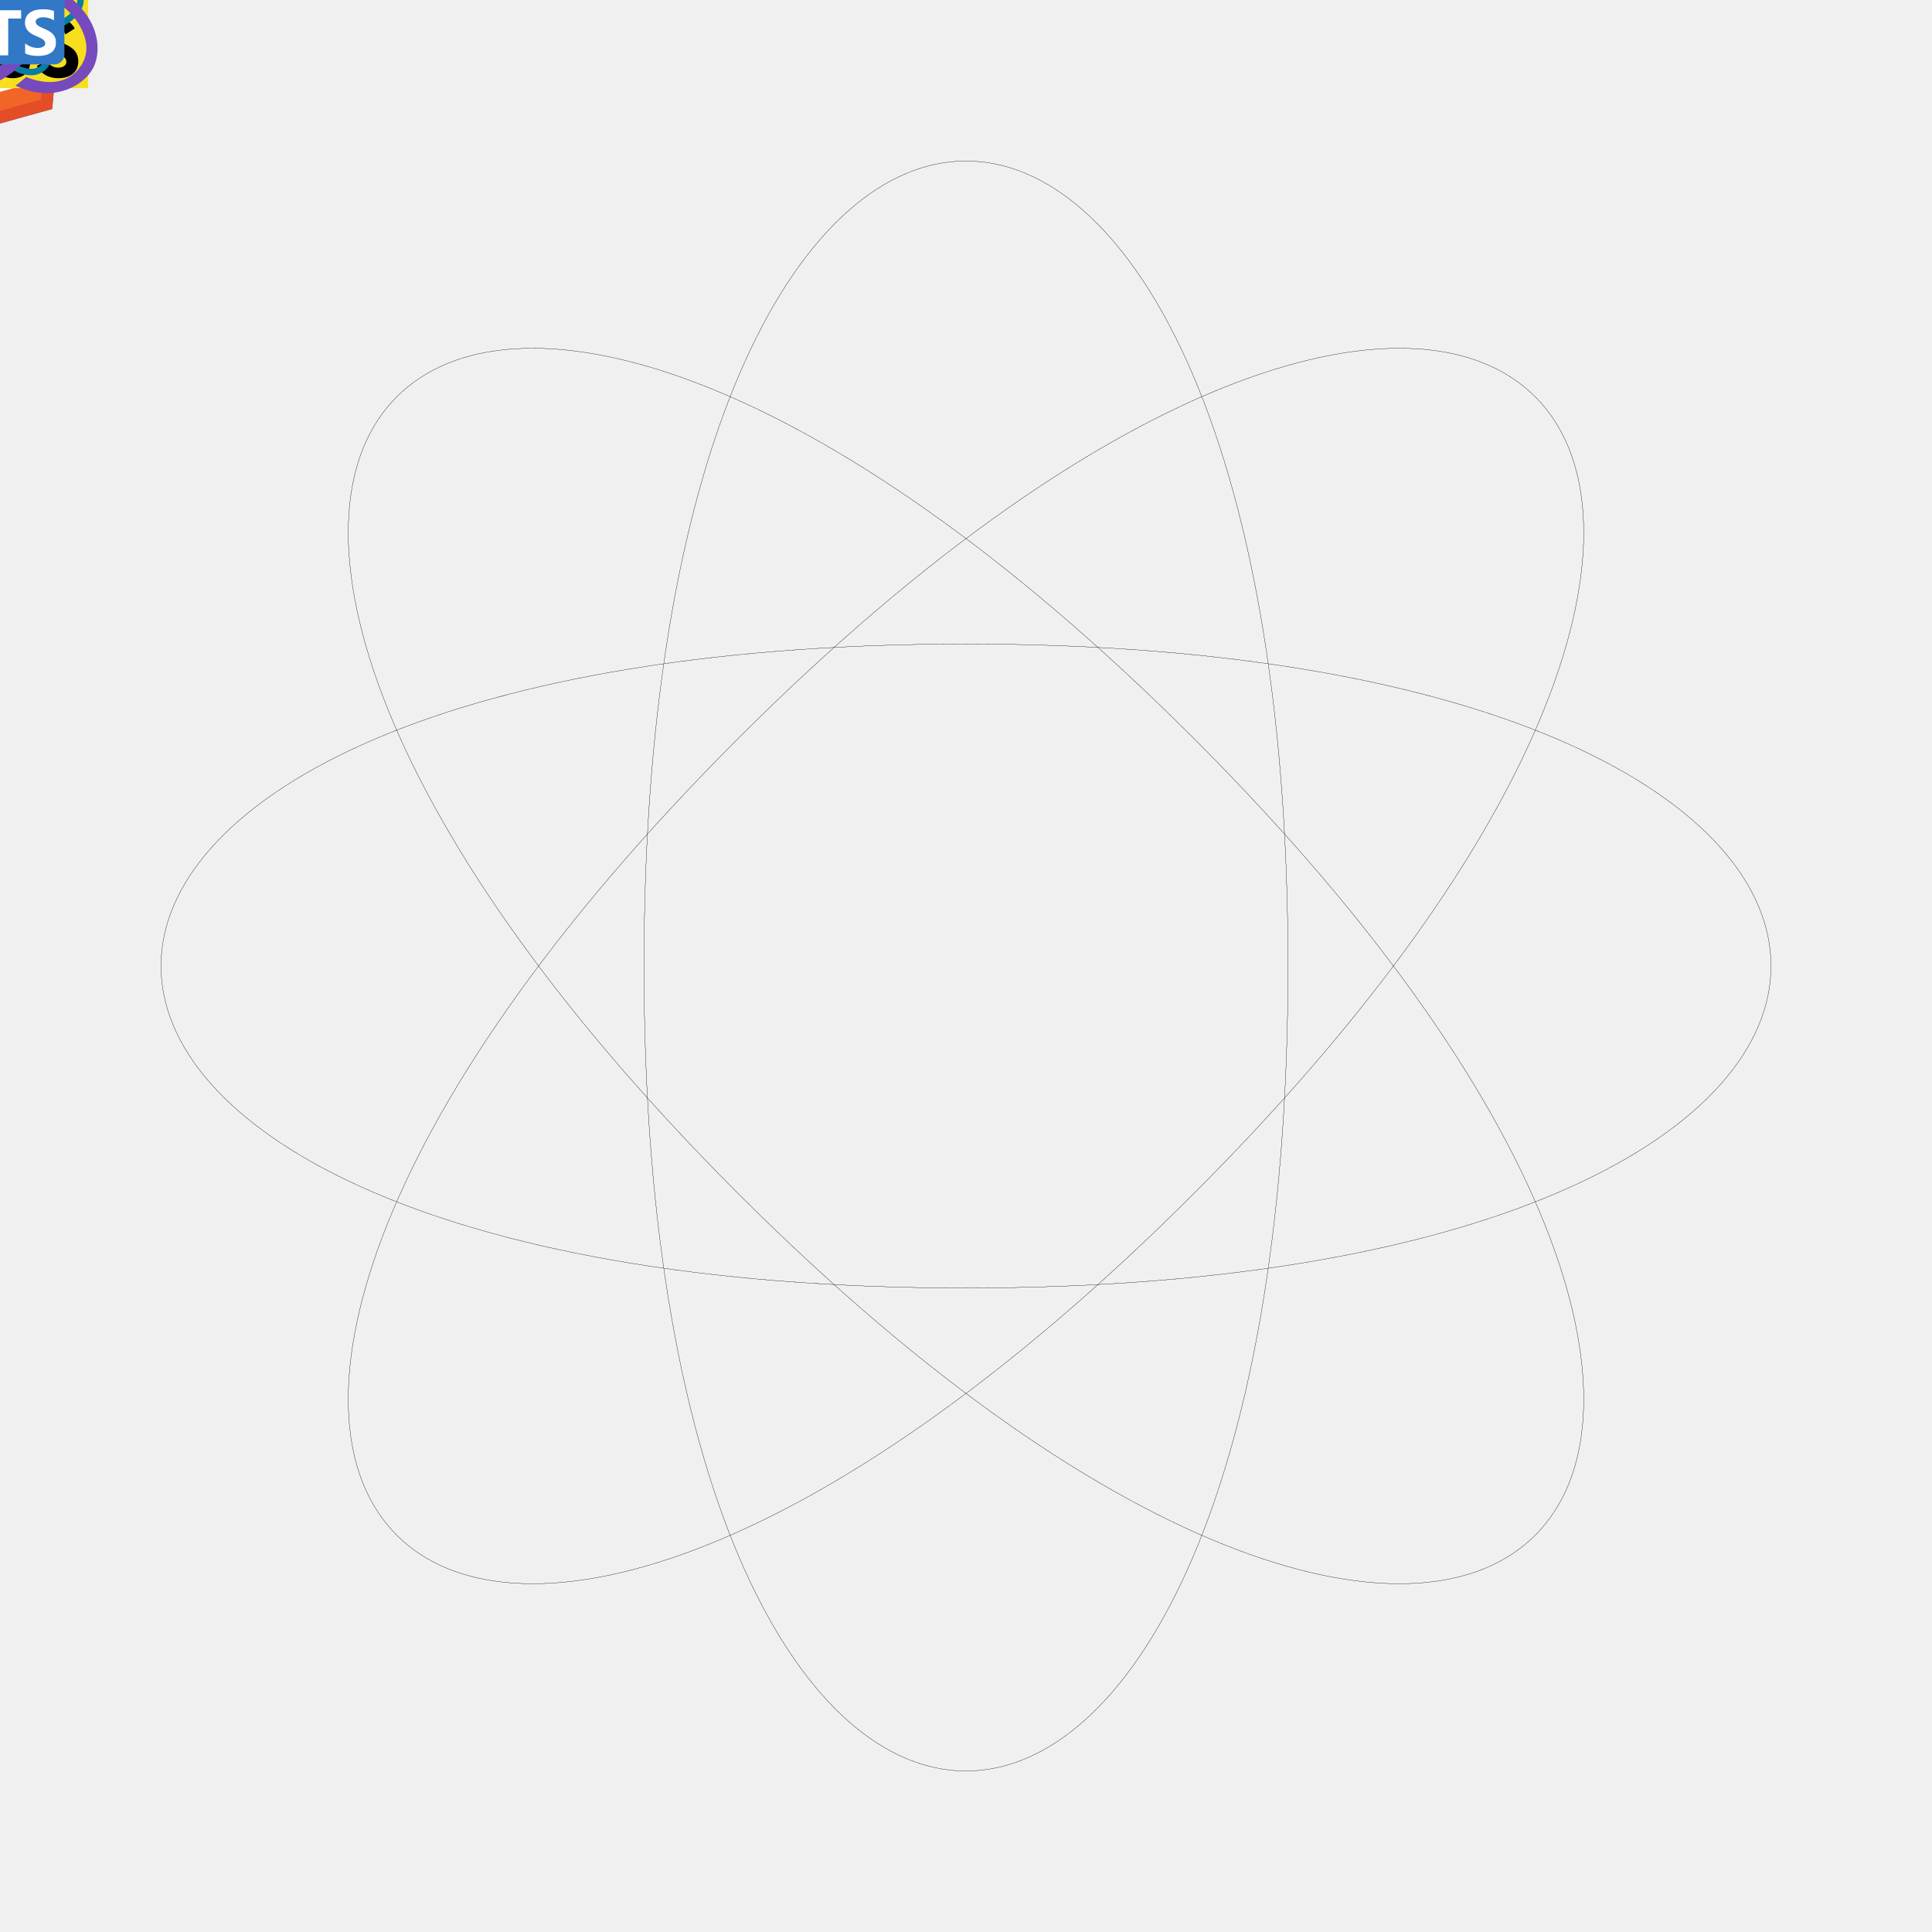
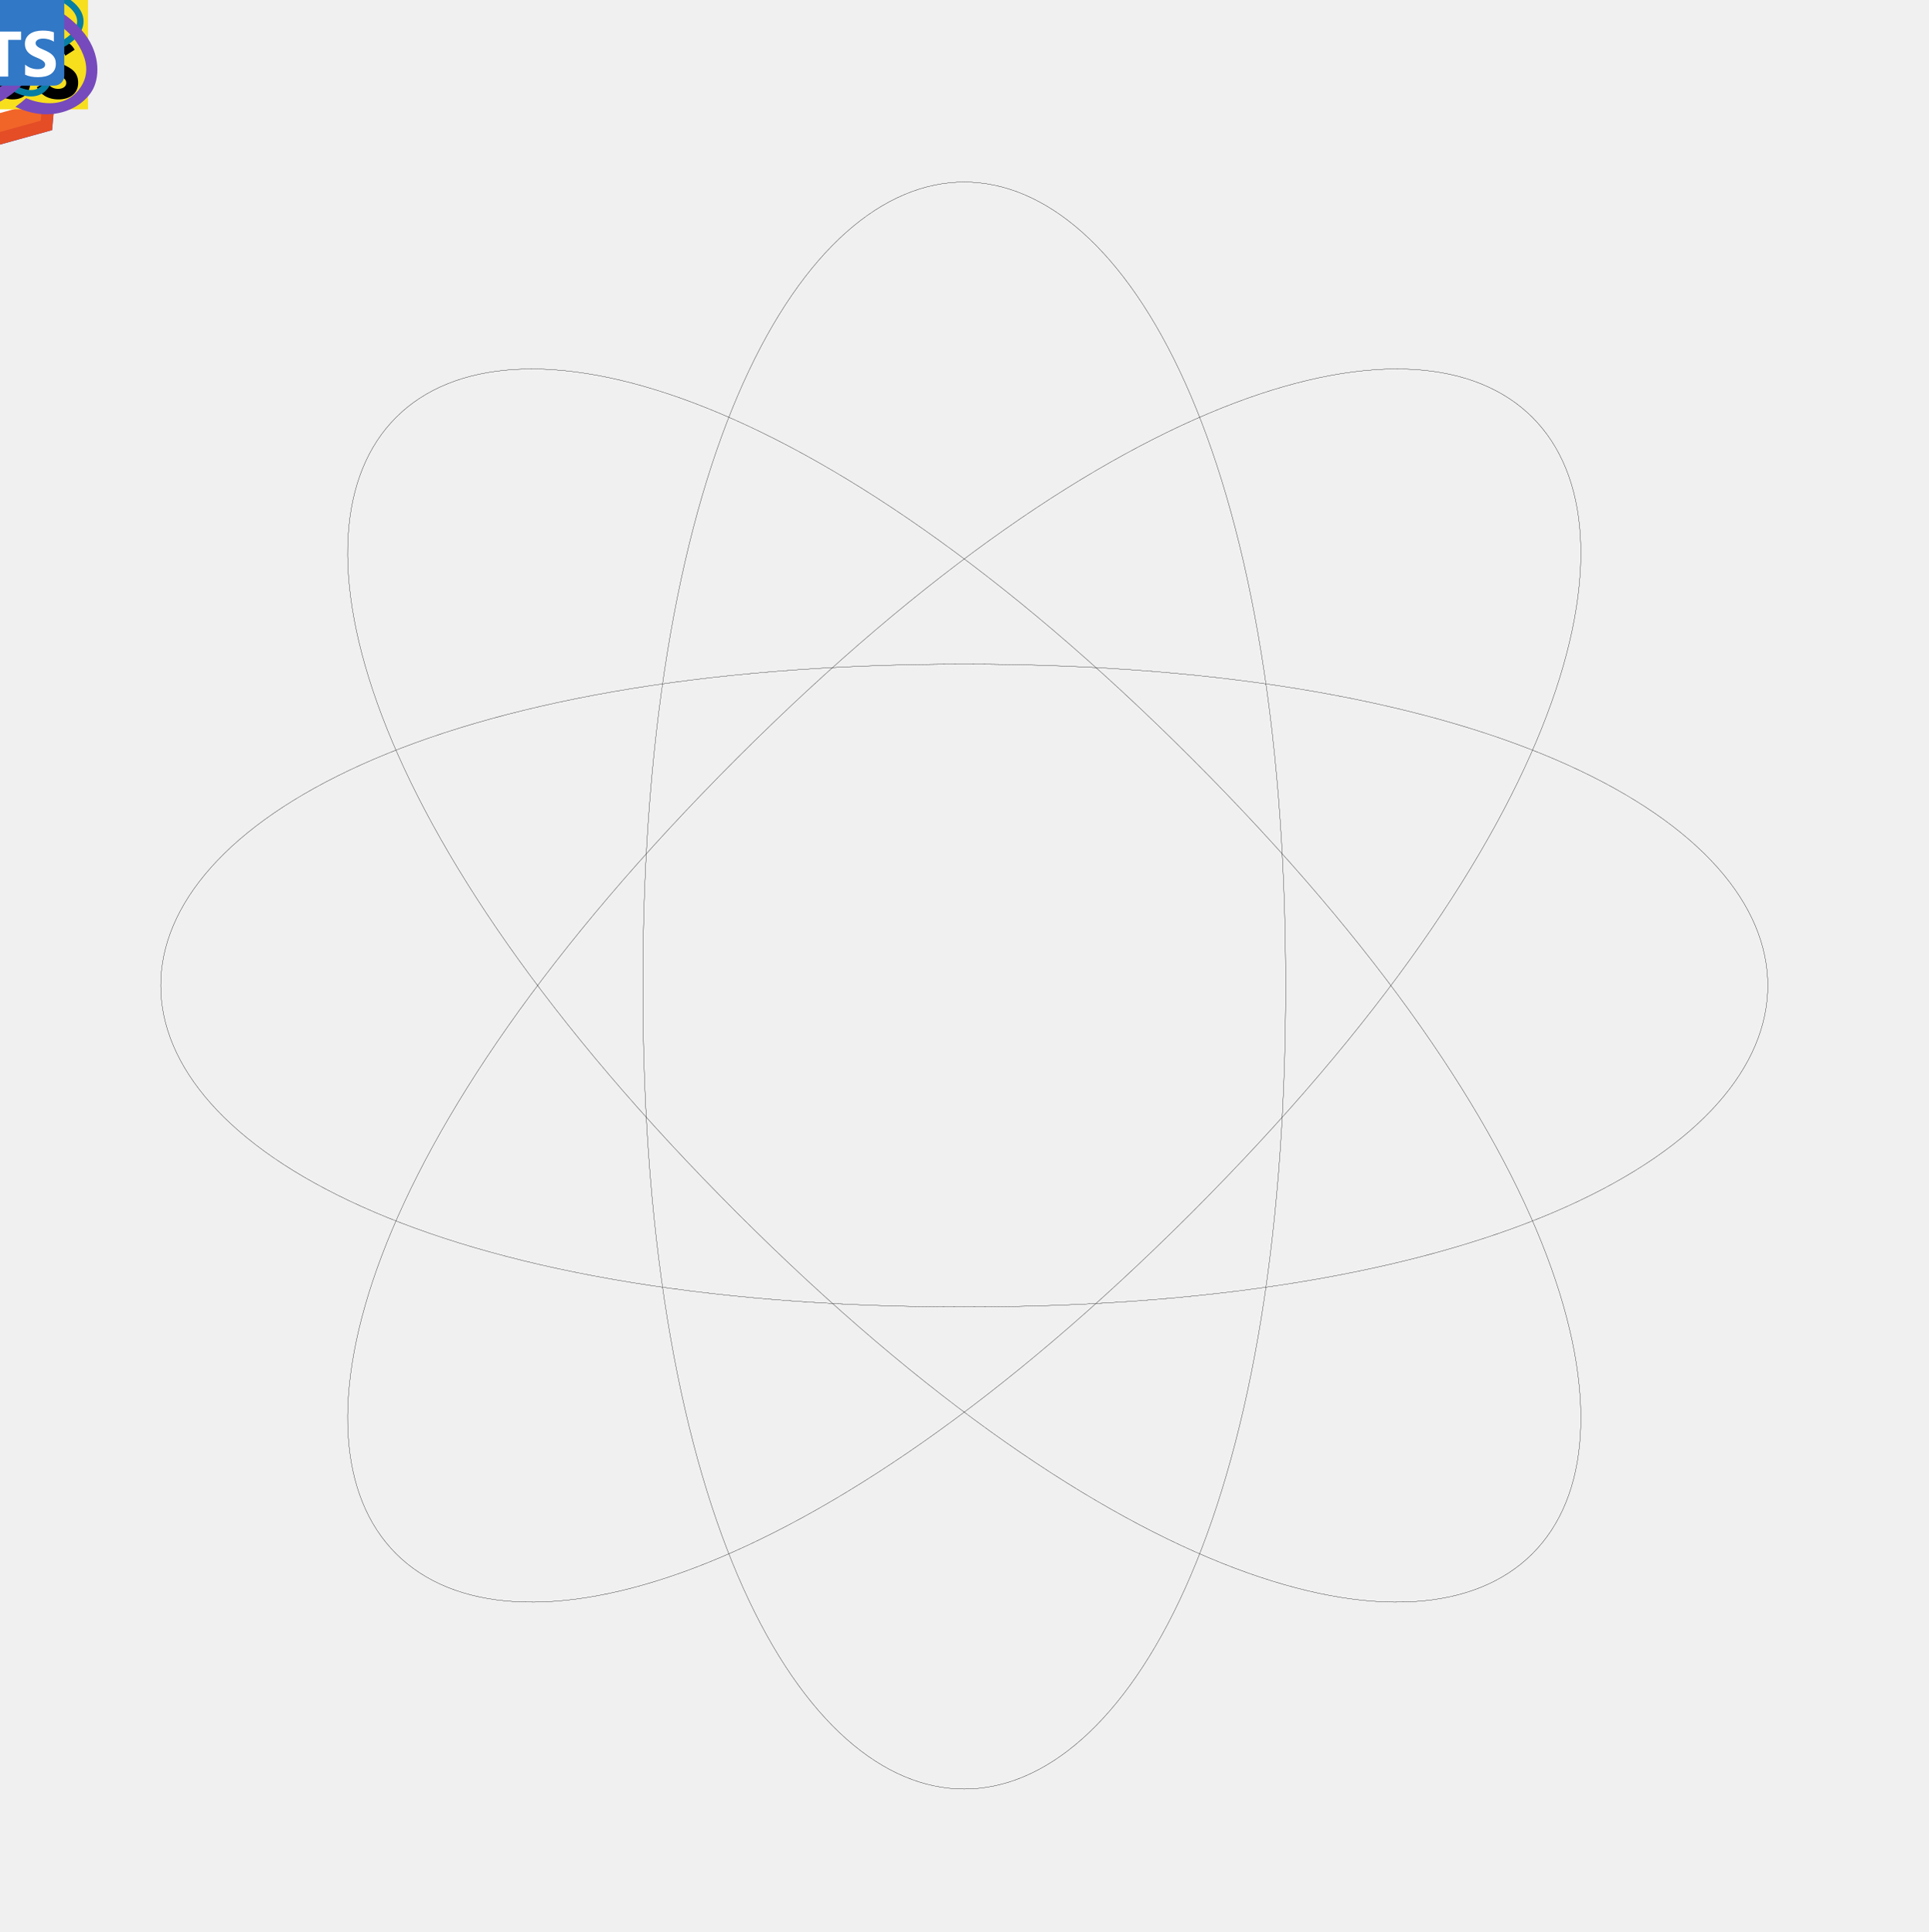
- <svg xmlns="http://www.w3.org/2000/svg" xmlns:xlink="http://www.w3.org/1999/xlink" width="600" height="600" viewBox="0 0 600 600" version="1.1" id="svg5" xml:space="preserve">
+ <svg xmlns="http://www.w3.org/2000/svg" xmlns:xlink="http://www.w3.org/1999/xlink" width="600" version="1.1" id="svg5" xml:space="preserve">
  <defs id="defs2" />
  <path id="ellipseH" d="M 300 200 C 633.333 200 633.333 400 300 400 C -33.333 400 -33.333 200 300 200 Z" style="fill:none;stroke:#000000;stroke-width:0.05" />
  <path id="ellipseOppositeH" d="M 300 400 C -33.333 400 -33.333 200 300 200 C 633.333 200 633.333 400 300 400 Z" style="fill:none;stroke:#000000;stroke-width:0.05" />
  <path id="ellipsePiOver2" d="M 400 300 C 400 633.333 200 633.333 200 300 C 200 -33.333 400 -33.333 400 300 Z" style="fill:none;stroke:#000000;stroke-width:0.05" />
  <path id="ellipseOppositePiOver2" d="M 200 300 C 200 -33.333 400 -33.333 400 300 C 400 633.333 200 633.333 200 300 Z" style="fill:none;stroke:#000000;stroke-width:0.05" />
  <path id="ellipsePiOver4" d="M 370.711 229.289 C 606.413 464.992 464.992 606.413 229.289 370.711 C -6.413 135.008 135.008 -6.413 370.711 229.289 Z" style="fill:none;stroke:#000000;stroke-width:0.05" />
  <path id="ellipseOppositePiOver4" d="M 229.289 370.711 C -6.413 135.008 135.008 -6.413 370.711 229.289 C 606.413 464.992 464.992 606.413 229.289 370.711 Z" style="fill:none;stroke:#000000;stroke-width:0.05" />
  <path id="ellipse3PiOver4" d="M 370.711 370.711 C 135.008 606.413 -6.413 464.992 229.289 229.289 C 464.992 -6.413 606.413 135.008 370.711 370.711 Z" style="fill:none;stroke:#000000;stroke-width:0.05" />
  <path id="ellipseOpposite3PiOver4" d="M 229.289 229.289 C 464.992 -6.413 606.413 135.008 370.711 370.711 C 135.008 606.413 -6.413 464.992 229.289 229.289 Z" style="fill:none;stroke:#000000;stroke-width:0.05" />
  <g id="CSS">
    <g id="CSS3" transform="matrix(0.125,0,0,0.125,-25,-25)">
      <path id="polygon2989" style="fill:#264de4" d="M 329.688,470.819 181.145,512 33.011,470.877 0,100.62 h 362.734 z" />
      <path id="polygon2991" style="fill:#2965f1" d="m 301.397,447.246 28.24,-316.352 h -148.27 v 349.629 z" />
      <path id="polygon2993" style="fill:#ebebeb" d="m 67.498,176.305 4.129,45.412 h 109.74 v -45.412 h -0.156 z m 8.18,91.912 4.068,45.41 h 101.621 V 268.217 Z m 6.098,68.115 6.363,71.303 93.02,25.822 0.209,-0.059 v -47.246 l -0.199,0.053 -50.574,-13.654 -3.232,-36.219 h -24.576 z" />
      <path id="path2999" d="m 85.367,0 v 69 h 55 V 46 h -32 V 23 h 32 V 0 Z m 66,0 v 45 h 32 v 4 h -32 v 21 h 55 V 24 h -32 v -4 h 32 V 0 Z m 66,0 v 45 h 32 v 4 h -32 v 21 h 55 V 24 h -32 v -4 h 32 V 0 Z" />
      <path id="polygon3005" style="display:inline;fill:#ffffff" d="m 231.857,372.521 -50.647,13.67 v 47.244 l 93.094,-25.801 0.683,-7.672 10.671,-119.551 1.108,-12.194 8.198,-91.912 H 181.21 v 45.411 h 63.988 l -4.132,46.501 H 181.21 v 45.41 h 55.918 z" />
    </g>
    <animateTransform attributeName="transform" type="scale" values="0.25; 1; 0.25;" dur="20s" repeatDur="indefinite" />
    <animateMotion begin="0s" dur="20s" rotate="0" repeatCount="indefinite" additive="sum">
      <mpath xlink:href="#ellipseH" />
    </animateMotion>
  </g>
  <g id="HTML">
    <g id="HTML5" transform="matrix(0.125,0,0,0.125,-25,-25)">
      <path id="polygon19" style="fill:#e44d26" d="M 362.734,100.62 329.688,470.819 181.145,512 33.011,470.877 0,100.62 Z" />
      <path id="polygon21" style="fill:#f16529" d="m 329.637,130.894 h -148.27 v 349.629 l 120.03,-33.277 z" />
      <path id="polygon23" d="m 67.498,176.305 1.088,12.184 11.16,125.139 h 101.621 V 268.217 h -60.09 l -4.15,-46.5 h 64.24 v -45.412 h -0.156 z m 14.277,160.027 6.363,71.303 93.02,25.822 0.209,-0.059 v -47.246 l -0.199,0.053 -50.574,-13.654 -3.232,-36.219 h -24.576 z" style="fill:#ebebeb;fill-opacity:1" />
      <path id="path27" d="M 33.75,0 V 69.045 H 56.826 V 45.924 H 77.938 v 23.121 h 23.076 V 0 H 77.936 V 22.801 H 56.826 V 0 Z m 77.295,0 v 22.896 h 20.316 v 46.148 h 23.078 V 22.896 h 20.326 V 0 Z m 73.834,0 v 69.045 h 22.578 V 34.822 l 15.889,24.549 h 0.396 l 15.877,-24.549 v 34.223 h 22.982 V 0 H 238.529 L 223.742,24.26 208.941,0 Z m 89.209,0 v 69.045 h 55.535 V 46.223 H 297.172 V 0 Z" />
      <path id="polygon35" d="m 181.211,176.305 v 28.205 17.096 0.111 h 109.541 0.146 l 0.91,-10.207 2.07,-23.021 1.086,-12.184 z m 0,91.912 v 45.41 h 55.918 l -5.271,58.895 -50.646,13.67 v 47.244 l 93.094,-25.801 0.682,-7.672 10.672,-119.553 1.107,-12.193 H 274.529 Z" style="fill:#ffffff;fill-opacity:1" />
    </g>
    <animateTransform attributeName="transform" type="scale" values="1; 0.25; 1;" dur="20s" repeatDur="indefinite" />
    <animateMotion begin="0s" dur="20s" rotate="0" repeatCount="indefinite" additive="sum">
      <mpath xlink:href="#ellipseOppositeH" />
    </animateMotion>
  </g>
  <g id="AnimatedVue" fill="none" fill-rule="nonzero">
    <g id="Vue" transform="matrix(0.25,0,0,0.25,-25,-25)">
      <path d="M 75.491,0 98.16,39.264 120.829,0 H 196.32 L 98.16,170.02 0,0 Z" fill="#41b883" id="path1285" />
      <path d="M 75.491,0 98.16,39.264 120.829,0 h 36.227 L 98.16,102.01 39.264,0 Z" fill="#34495e" id="path1289" />
    </g>
    <animateTransform attributeName="transform" type="scale" values="0.25; 1; 0.25;" dur="20s" repeatDur="indefinite" />
    <animateMotion begin="0s" dur="20s" rotate="0" repeatCount="indefinite" additive="sum">
      <mpath xlink:href="#ellipsePiOver4" />
    </animateMotion>
  </g>
  <g id="AnimatedNUXT" fill="none" fill-rule="nonzero">
    <g id="NUXT" transform="matrix(0.125,0,0,0.125,-25,-25)">
      <path fill="#00C58E" d="M227.921 82.074l-13.689 23.704-46.815-81.086L23.704 273.58h97.304c0 13.091 10.613 23.704 23.704 23.704H23.704c-8.468 0-16.291-4.52-20.525-11.854-4.233-7.334-4.233-16.368.001-23.702L146.894 12.84c4.234-7.334 12.06-11.853 20.528-11.853 8.469 0 16.294 4.518 20.528 11.853l39.97 69.235z" />
      <path fill="#2F495E" d="M331.664 261.728l-90.054-155.951-13.689-23.704-13.689 23.704-90.044 155.951c-4.234 7.333-4.234 16.368-.001 23.702 4.233 7.334 12.057 11.854 20.525 11.854h166.4c8.469 0 16.296-4.515 20.532-11.85 4.236-7.334 4.236-16.371.001-23.706h.02zM144.711 273.58L227.921 129.481l83.19 144.099h-166.4z" />
      <path fill="#108775" d="M396.049 285.432c-4.233 7.333-12.057 11.852-20.523 11.852H311.111c13.091 0 23.704-10.613 23.704-23.704h40.662L260.099 73.748l-18.489 32.03-13.689-23.704L239.575 61.896c4.234-7.334 12.06-11.853 20.528-11.853 8.469 0 16.294 4.518 20.528 11.853l115.417 199.832c4.234 7.334 4.234 16.37 0 23.704z" />
    </g>
    <animateTransform attributeName="transform" type="scale" values="1; 0.25; 1;" dur="20s" repeatDur="indefinite" />
    <animateMotion begin="0s" dur="20s" rotate="0" repeatCount="indefinite" additive="sum">
      <mpath xlink:href="#ellipse3PiOver4" />
    </animateMotion>
  </g>
  <g id="AnimatedJS" fill="none" fill-rule="nonzero">
    <g id="JS" transform="matrix(0.0625,0,0,0.0625,-12,-12)">
      <path id="rect1821" style="fill:#f7df1e" d="M 0,0 H 630 V 630 H 0 Z" />
      <path id="path1823" style="fill:#000;" d="M 423.2,492.19 C 435.89,512.91 452.4,528.14 481.6,528.14 506.13,528.14 521.8,515.88 521.8,498.94 521.8,478.64 505.7,471.45 478.7,459.64 L 463.9,453.29 C 421.18,435.09 392.8,412.29 392.8,364.09 392.8,319.69 426.63,285.89 479.5,285.89 517.14,285.89 544.2,298.99 563.7,333.29 L 517.6,362.89 C 507.45,344.69 496.5,337.52 479.5,337.52 462.16,337.52 451.17,348.52 451.17,362.89 451.17,380.65 462.17,387.84 487.57,398.84 L 502.37,405.18 C 552.67,426.75 581.07,448.74 581.07,498.18 581.07,551.48 539.2,580.68 482.97,580.68 427.99,580.68 392.47,554.48 375.09,520.14 Z M 214.07,497.32 C 223.37,513.82 231.83,527.77 252.17,527.77 271.62,527.77 283.89,520.16 283.89,490.57 V 289.27 H 343.09 V 491.37 C 343.09,552.67 307.15,580.57 254.69,580.57 207.29,580.57 179.84,556.04 165.88,526.495 Z" />
    </g>
    <animateTransform attributeName="transform" type="scale" values="1; 0.25; 1;" dur="20s" repeatDur="indefinite" />
    <animateMotion begin="0s" dur="20s" rotate="0" repeatCount="indefinite" additive="sum">
      <mpath xlink:href="#ellipseOppositePiOver4" />
    </animateMotion>
  </g>
  <g id="AnimatedReact" fill="none" fill-rule="nonzero">
    <g id="React" stroke="#087ea4" stroke-width="2">
      <circle cx="0" cy="0" r="4" fill="#087ea4" />
      <ellipse rx="25" ry="11.25" />
      <ellipse rx="25" ry="11.25" transform="rotate(60)" />
      <ellipse rx="25" ry="11.25" transform="rotate(120)" />
    </g>
    <animateTransform attributeName="transform" type="scale" values="0.5; 1; 0.5;" dur="20s" repeatDur="indefinite" />
    <animateMotion begin="0s" dur="20s" rotate="0" repeatCount="indefinite" additive="sum">
      <mpath xlink:href="#ellipseOpposite3PiOver4" />
    </animateMotion>
  </g>
  <g id="AnimatedRedux" fill="none" fill-rule="nonzero">
    <g id="Redux" transform="matrix(0.75,0,0,0.75,-37,-37)" fill="#764ABC">
      <path d="M65.6 65.4c2.9-.3 5.1-2.8 5-5.8-.1-3-2.6-5.4-5.6-5.4h-.2c-3.1.1-5.5 2.7-5.4 5.8.1 1.5.7 2.8 1.6 3.7-3.4 6.7-8.6 11.6-16.4 15.7-5.3 2.8-10.8 3.8-16.3 3.1-4.5-.6-8-2.6-10.2-5.9-3.2-4.9-3.5-10.2-.8-15.5 1.9-3.8 4.9-6.6 6.8-8-.4-1.3-1-3.5-1.3-5.1-14.5 10.5-13 24.7-8.6 31.4 3.3 5 10 8.1 17.4 8.1 2 0 4-.2 6-.7 12.8-2.5 22.5-10.1 28-21.4z" />
      <path d="M83.2 53c-7.6-8.9-18.8-13.8-31.6-13.8H50c-.9-1.8-2.8-3-4.9-3h-.2c-3.1.1-5.5 2.7-5.4 5.8.1 3 2.6 5.4 5.6 5.4h.2c2.2-.1 4.1-1.5 4.9-3.4H52c7.6 0 14.8 2.2 21.3 6.5 5 3.3 8.6 7.6 10.6 12.8 1.7 4.2 1.6 8.3-.2 11.8-2.8 5.3-7.5 8.2-13.7 8.2-4 0-7.8-1.2-9.8-2.1-1.1 1-3.1 2.6-4.5 3.6 4.3 2 8.7 3.1 12.9 3.1 9.6 0 16.7-5.3 19.4-10.6 2.9-5.8 2.7-15.8-4.8-24.3z" />
      <path d="M32.4 67.1c.1 3 2.6 5.4 5.6 5.4h.2c3.1-.1 5.5-2.7 5.4-5.8-.1-3-2.6-5.4-5.6-5.4h-.2c-.2 0-.5 0-.7.1-4.1-6.8-5.8-14.2-5.2-22.2.4-6 2.4-11.2 5.9-15.5 2.9-3.7 8.5-5.5 12.3-5.6 10.6-.2 15.1 13 15.4 18.3 1.3.3 3.5 1 5 1.5-1.2-16.2-11.2-24.6-20.8-24.6-9 0-17.3 6.5-20.6 16.1-4.6 12.8-1.6 25.1 4 34.8-.5.7-.8 1.8-.7 2.9z" />
    </g>
    <animateTransform attributeName="transform" type="scale" values="0.75; 0.375; 0.75;" dur="20s" repeatDur="indefinite" />
    <animateMotion begin="0s" dur="20s" rotate="0" repeatCount="indefinite" additive="sum">
      <mpath xlink:href="#ellipsePiOver2" />
    </animateMotion>
  </g>
  <g id="AnimatedTS" fill="none" fill-rule="nonzero">
    <g id="TS" transform="matrix(0.0625,0,0,0.0625,-12,-12)" fill="#764ABC">
      <rect fill="#3178c6" height="512" rx="50" width="512" />
      <path clip-rule="evenodd" d="m316.939 407.424v50.061c8.138 4.172 17.763 7.3 28.875 9.386s22.823 3.129 35.135 3.129c11.999 0 23.397-1.147 34.196-3.442 10.799-2.294 20.268-6.075 28.406-11.342 8.138-5.266 14.581-12.15 19.328-20.65s7.121-19.007 7.121-31.522c0-9.074-1.356-17.026-4.069-23.857s-6.625-12.906-11.738-18.225c-5.112-5.319-11.242-10.091-18.389-14.315s-15.207-8.213-24.18-11.967c-6.573-2.712-12.468-5.345-17.685-7.9-5.217-2.556-9.651-5.163-13.303-7.822-3.652-2.66-6.469-5.476-8.451-8.448-1.982-2.973-2.974-6.336-2.974-10.091 0-3.441.887-6.544 2.661-9.308s4.278-5.136 7.512-7.118c3.235-1.981 7.199-3.52 11.894-4.615 4.696-1.095 9.912-1.642 15.651-1.642 4.173 0 8.581.313 13.224.938 4.643.626 9.312 1.591 14.008 2.894 4.695 1.304 9.259 2.947 13.694 4.928 4.434 1.982 8.529 4.276 12.285 6.884v-46.776c-7.616-2.92-15.937-5.084-24.962-6.492s-19.381-2.112-31.066-2.112c-11.895 0-23.163 1.278-33.805 3.833s-20.006 6.544-28.093 11.967c-8.086 5.424-14.476 12.333-19.171 20.729-4.695 8.395-7.043 18.433-7.043 30.114 0 14.914 4.304 27.638 12.912 38.172 8.607 10.533 21.675 19.45 39.204 26.751 6.886 2.816 13.303 5.579 19.25 8.291s11.086 5.528 15.415 8.448c4.33 2.92 7.747 6.101 10.252 9.543 2.504 3.441 3.756 7.352 3.756 11.733 0 3.233-.783 6.231-2.348 8.995s-3.939 5.162-7.121 7.196-7.147 3.624-11.894 4.771c-4.748 1.148-10.303 1.721-16.668 1.721-10.851 0-21.597-1.903-32.24-5.71-10.642-3.806-20.502-9.516-29.579-17.13zm-84.159-123.342h64.22v-41.082h-179v41.082h63.906v182.918h50.874z" fill="#fff" fill-rule="evenodd" />
    </g>
    <animateTransform attributeName="transform" type="scale" values="0.25; 1; 0.25;" dur="20s" repeatDur="indefinite" />
    <animateMotion begin="0s" dur="20s" rotate="0" repeatCount="indefinite" additive="sum">
      <mpath xlink:href="#ellipseOppositePiOver2" />
    </animateMotion>
  </g>
</svg>
